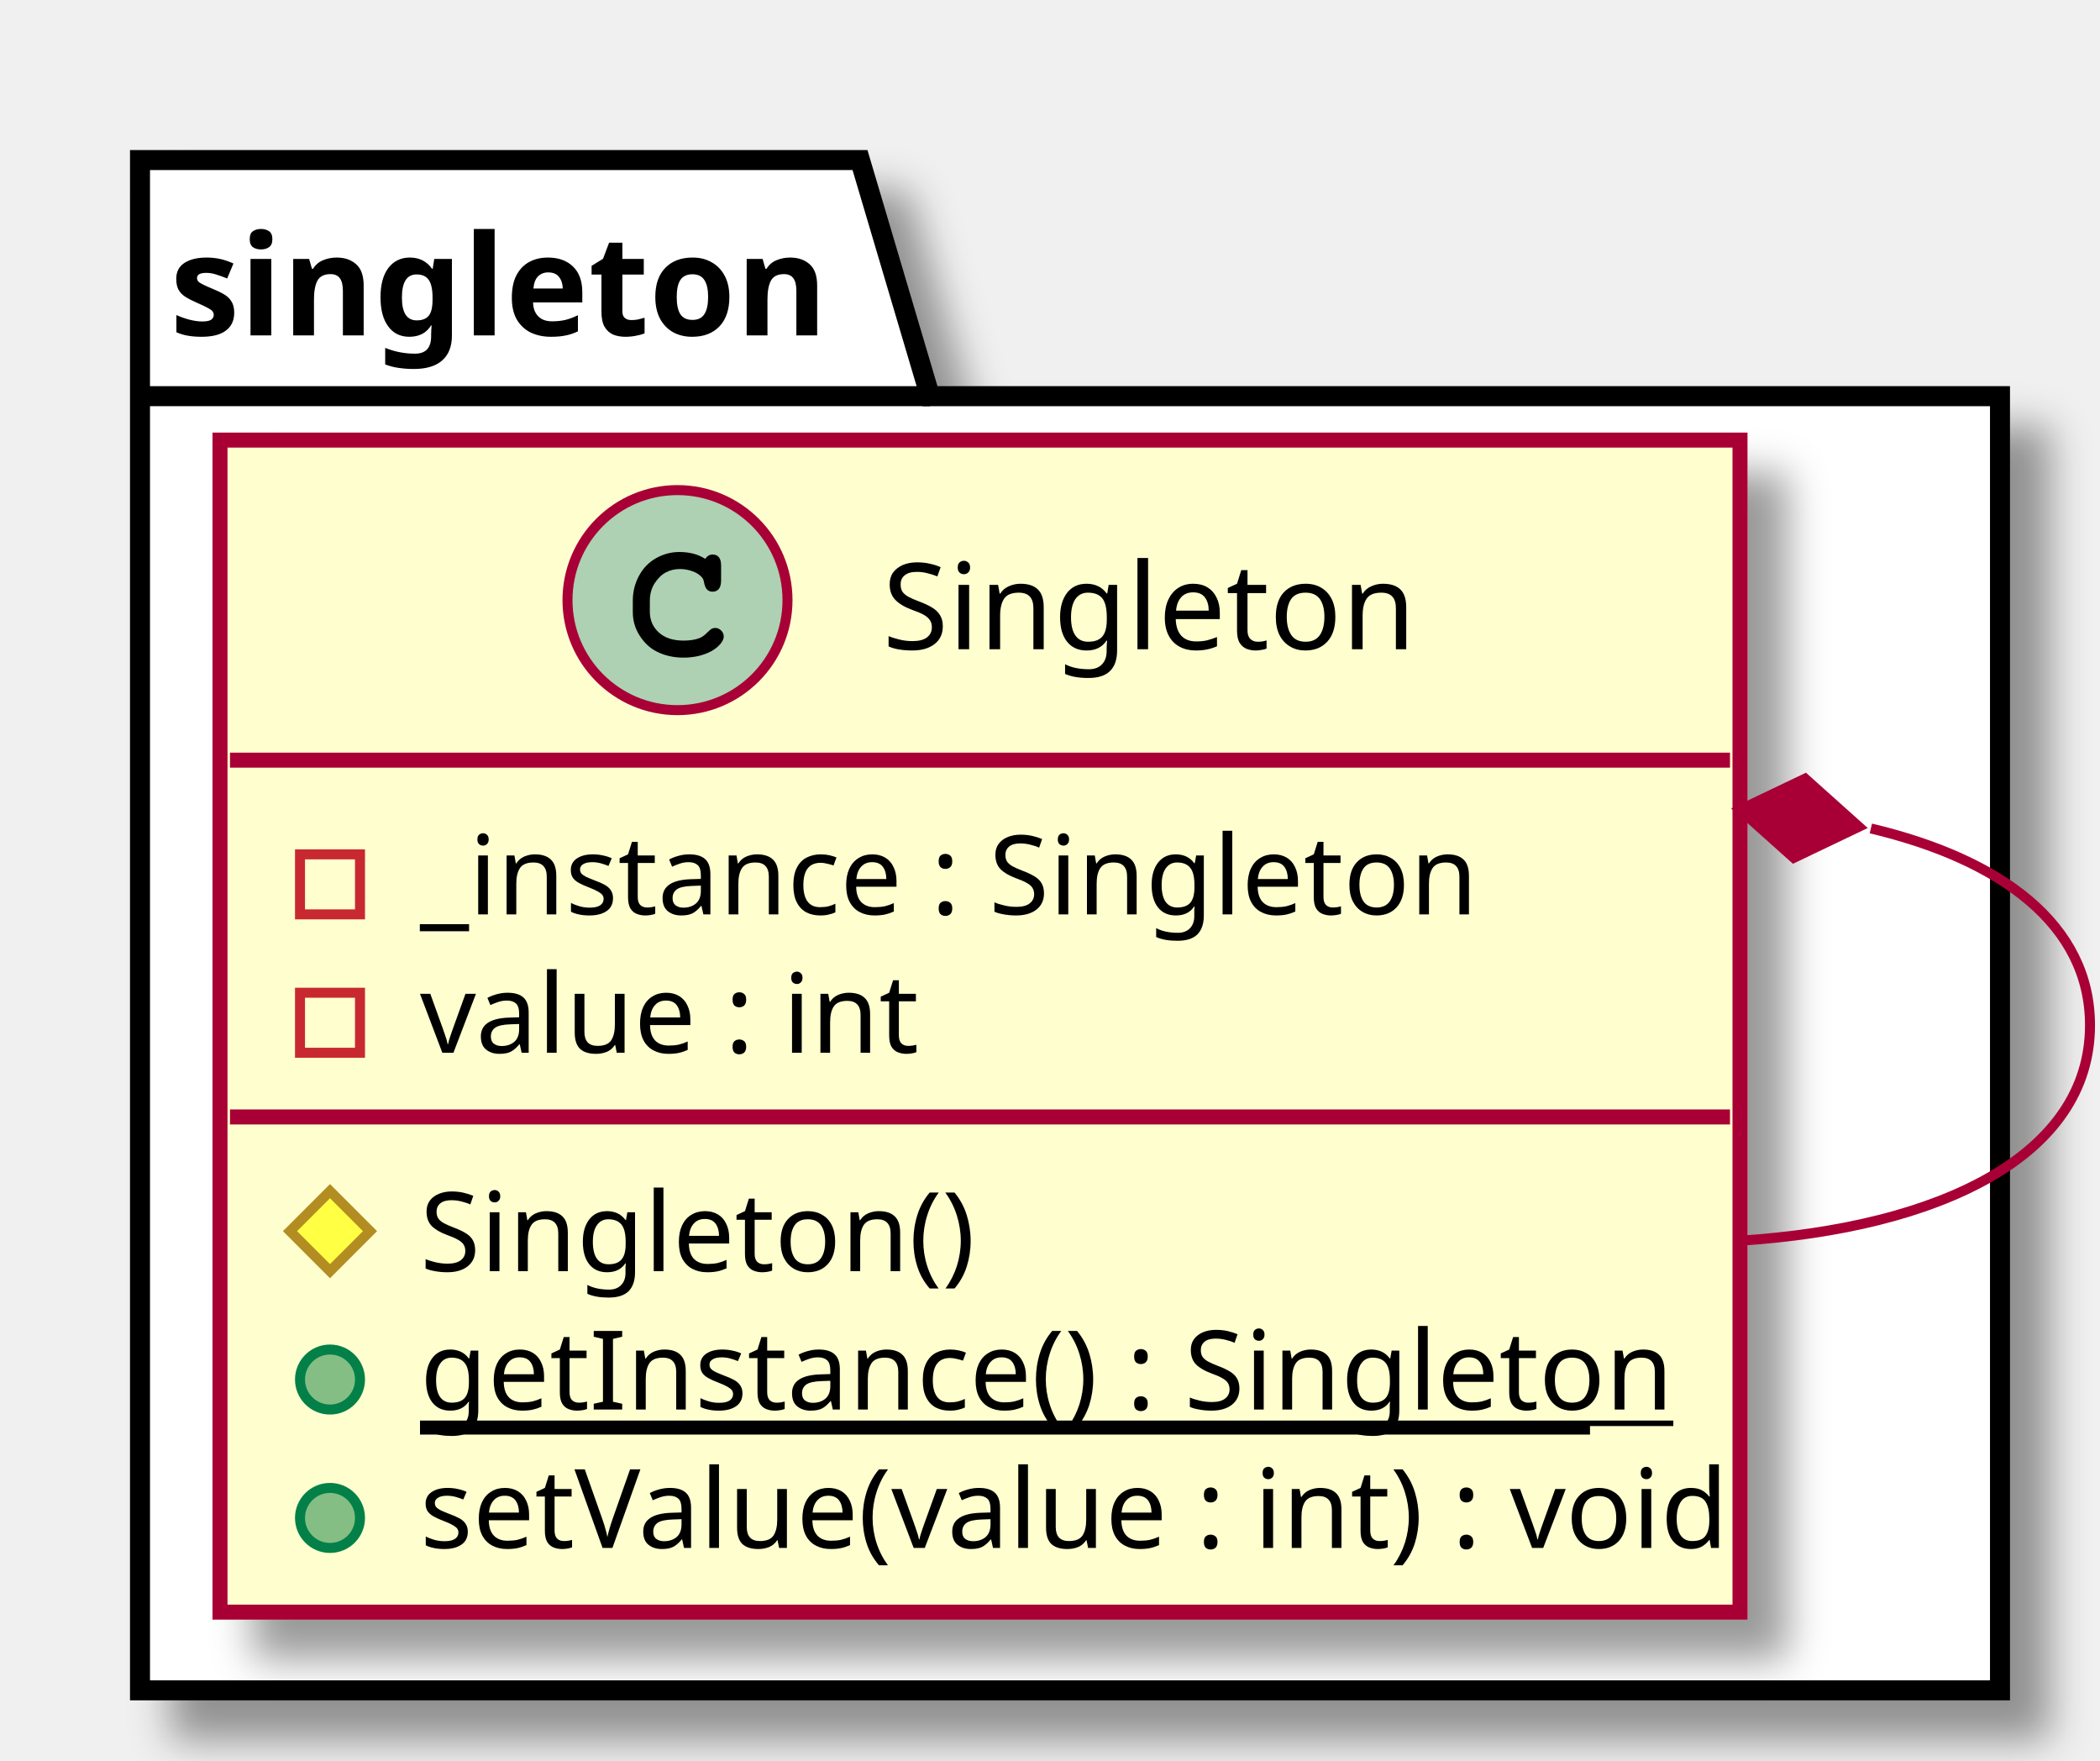
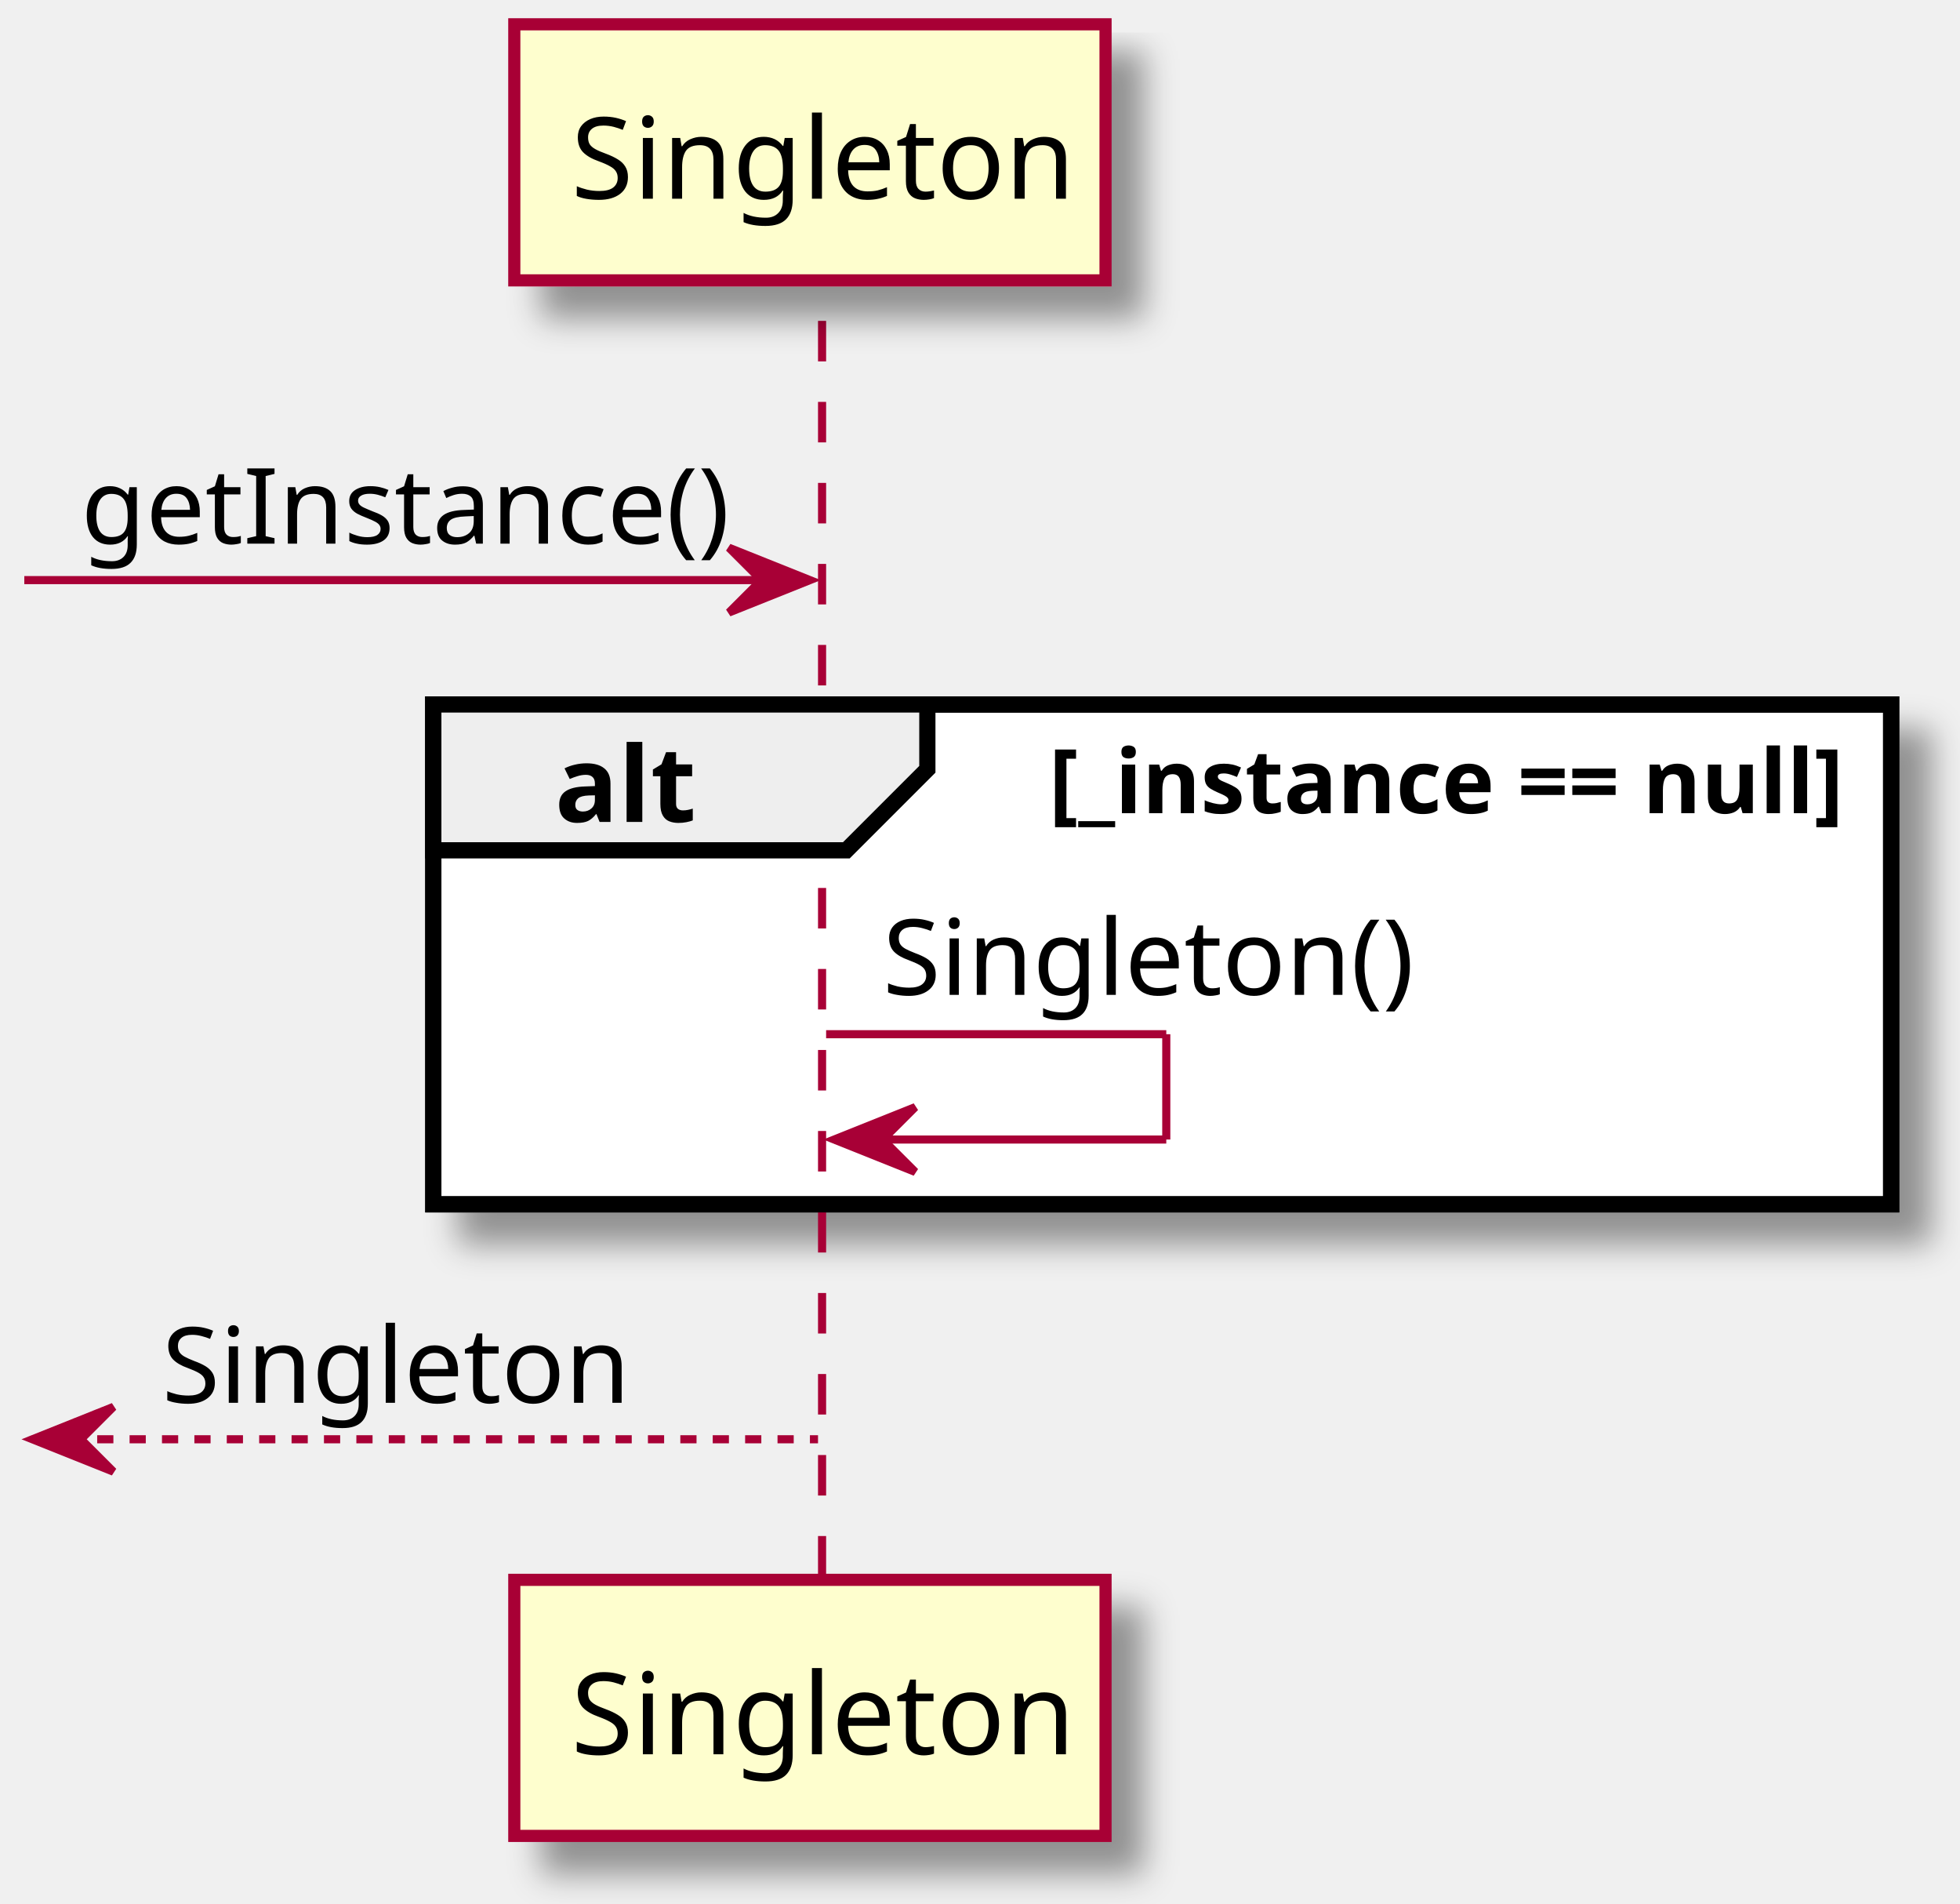
- <svg xmlns="http://www.w3.org/2000/svg" height="176pt" style="width:210px;height:176px;" version="1.1" viewBox="0 0 210 176" width="210pt">
+ <svg xmlns="http://www.w3.org/2000/svg" height="235pt" style="width:242px;height:235px;" version="1.1" viewBox="0 0 242 235" width="242pt">
  <defs>
    <filter height="300%" id="f1" width="300%" x="-1" y="-1">
      <feGaussianBlur result="blurOut" stdDeviation="2.0" />
      <feColorMatrix in="blurOut" result="blurOut2" type="matrix" values="0 0 0 0 0 0 0 0 0 0 0 0 0 0 0 0 0 0 .4 0" />
      <feOffset dx="4.0" dy="4.0" in="blurOut2" result="blurOut3" />
      <feBlend in="SourceGraphic" in2="blurOut3" mode="normal" />
    </filter>
  </defs>
  <g>
-     <polygon fill="#FFFFFF" filter="url(#f1)" points="14,16,86,16,93,39.609,200,39.609,200,169,14,169,14,16" style="stroke: #000000; stroke-width: 2.0;" />
-     <line style="stroke: #000000; stroke-width: 2.0;" x1="14" x2="93" y1="39.609" y2="39.609" />
-     <text fill="#000000" font-family="sans-serif" font-size="14" font-weight="bold" lengthAdjust="spacingAndGlyphs" textLength="66" x="17" y="33.533">singleton</text>
-     <rect fill="#FEFECE" filter="url(#f1)" height="117.18" style="stroke: #A80036; stroke-width: 1.5;" width="152" x="22" y="44" />
-     <ellipse cx="67.75" cy="60" fill="#ADD1B2" rx="11" ry="11" style="stroke: #A80036; stroke-width: 1.0;" />
-     <path d="M70.516,55.875 Q70.672,55.656 70.859,55.547 Q71.047,55.438 71.266,55.438 Q71.641,55.438 71.875,55.695 Q72.109,55.953 72.109,56.562 L72.109,58.016 Q72.109,58.625 71.875,58.891 Q71.641,59.156 71.266,59.156 Q70.922,59.156 70.719,58.953 Q70.516,58.766 70.406,58.25 Q70.359,57.891 70.172,57.703 Q69.844,57.328 69.234,57.109 Q68.625,56.891 68,56.891 Q67.234,56.891 66.602,57.219 Q65.969,57.547 65.477,58.297 Q64.984,59.047 64.984,60.078 L64.984,61.172 Q64.984,62.406 65.875,63.227 Q66.766,64.047 68.359,64.047 Q69.297,64.047 69.953,63.797 Q70.344,63.641 70.766,63.203 Q71.031,62.938 71.18,62.859 Q71.328,62.781 71.531,62.781 Q71.859,62.781 72.117,63.039 Q72.375,63.297 72.375,63.641 Q72.375,63.984 72.031,64.391 Q71.531,64.969 70.734,65.297 Q69.656,65.75 68.359,65.75 Q66.844,65.75 65.641,65.125 Q64.656,64.625 63.969,63.555 Q63.281,62.484 63.281,61.203 L63.281,60.047 Q63.281,58.719 63.898,57.57 Q64.516,56.422 65.609,55.805 Q66.703,55.188 67.938,55.188 Q68.672,55.188 69.32,55.352 Q69.969,55.516 70.516,55.875 Z " />
-     <text fill="#000000" font-family="sans-serif" font-size="12" lengthAdjust="spacingAndGlyphs" textLength="52" x="88.25" y="64.91">Singleton</text>
-     <line style="stroke: #A80036; stroke-width: 1.5;" x1="23" x2="173" y1="76" y2="76" />
-     <rect fill="none" height="6" style="stroke: #C82930; stroke-width: 1.0;" width="6" x="30" y="85.418" />
-     <text fill="#000000" font-family="sans-serif" font-size="11" lengthAdjust="spacingAndGlyphs" textLength="100" x="42" y="91.419">_instance : Singleton</text>
-     <rect fill="none" height="6" style="stroke: #C82930; stroke-width: 1.0;" width="6" x="30" y="99.254" />
-     <text fill="#000000" font-family="sans-serif" font-size="11" lengthAdjust="spacingAndGlyphs" textLength="46" x="42" y="105.255">value : int</text>
-     <line style="stroke: #A80036; stroke-width: 1.5;" x1="23" x2="173" y1="111.672" y2="111.672" />
-     <polygon fill="#FFFF44" points="33,119.09,37,123.09,33,127.09,29,123.09" style="stroke: #B38D22; stroke-width: 1.0;" />
-     <text fill="#000000" font-family="sans-serif" font-size="11" lengthAdjust="spacingAndGlyphs" textLength="52" x="42" y="127.091">Singleton()</text>
-     <ellipse cx="33" cy="137.926" fill="#84BE84" rx="3" ry="3" style="stroke: #038048; stroke-width: 1.0;" />
-     <text fill="#000000" font-family="sans-serif" font-size="11" lengthAdjust="spacingAndGlyphs" text-decoration="underline" textLength="117" x="42" y="140.927">getInstance() : Singleton</text>
-     <line style="stroke: #000000; stroke-width: 1.0;" x1="42" x2="159" y1="142.927" y2="142.927" />
-     <ellipse cx="33" cy="151.762" fill="#84BE84" rx="3" ry="3" style="stroke: #038048; stroke-width: 1.0;" />
-     <text fill="#000000" font-family="sans-serif" font-size="11" lengthAdjust="spacingAndGlyphs" textLength="126" x="42" y="154.763">setValue(value : int) : void</text>
-     <path d="M187.086,82.829 C200.17,85.925 209,92.483 209,102.5 C209,115.584 193.937,122.765 174.005,124.043 " fill="none" style="stroke: #A80036; stroke-width: 1.0;" />
-     <polygon fill="#A80036" points="174.005,80.957,179.378,85.767,185.884,82.657,180.511,77.848,174.005,80.957" style="stroke: #A80036; stroke-width: 1.0;" />
+     <rect fill="#FFFFFF" filter="url(#f1)" height="61.703" style="stroke: #000000; stroke-width: 2.0;" width="180" x="53.5" y="86.961" />
+     <line style="stroke: #A80036; stroke-width: 1.0; stroke-dasharray: 5.0,5.0;" x1="101.5" x2="101.5" y1="39.609" y2="196.016" />
+     <rect fill="#FEFECE" filter="url(#f1)" height="31.609" style="stroke: #A80036; stroke-width: 1.5;" width="73" x="63.5" y="3" />
+     <text fill="#000000" font-family="sans-serif" font-size="14" lengthAdjust="spacingAndGlyphs" textLength="59" x="70.5" y="24.533">Singleton</text>
+     <rect fill="#FEFECE" filter="url(#f1)" height="31.609" style="stroke: #A80036; stroke-width: 1.5;" width="73" x="63.5" y="195.016" />
+     <text fill="#000000" font-family="sans-serif" font-size="14" lengthAdjust="spacingAndGlyphs" textLength="59" x="70.5" y="216.549">Singleton</text>
+     <polygon fill="#A80036" points="90,67.609,100,71.609,90,75.609,94,71.609" style="stroke: #A80036; stroke-width: 1.0;" />
+     <line style="stroke: #A80036; stroke-width: 1.0;" x1="3" x2="96" y1="71.609" y2="71.609" />
+     <text fill="#000000" font-family="sans-serif" font-size="13" lengthAdjust="spacingAndGlyphs" textLength="75" x="10" y="67.105">getInstance()</text>
+     <rect fill="none" height="61.703" style="stroke: #000000; stroke-width: 2.0;" width="180" x="53.5" y="86.961" />
+     <polygon fill="#EEEEEE" points="53.5,86.961,114.5,86.961,114.5,94.961,104.5,104.961,53.5,104.961,53.5,86.961" style="stroke: #000000; stroke-width: 2.0;" />
+     <text fill="#000000" font-family="sans-serif" font-size="13" font-weight="bold" lengthAdjust="spacingAndGlyphs" textLength="16" x="68.5" y="101.456">alt</text>
+     <text fill="#000000" font-family="sans-serif" font-size="11" font-weight="bold" lengthAdjust="spacingAndGlyphs" textLength="99" x="129.5" y="100.38">[_instance == null]</text>
+     <line style="stroke: #A80036; stroke-width: 1.0;" x1="102" x2="144" y1="127.664" y2="127.664" />
+     <line style="stroke: #A80036; stroke-width: 1.0;" x1="144" x2="144" y1="127.664" y2="140.664" />
+     <line style="stroke: #A80036; stroke-width: 1.0;" x1="103" x2="144" y1="140.664" y2="140.664" />
+     <polygon fill="#A80036" points="113,136.664,103,140.664,113,144.664,109,140.664" style="stroke: #A80036; stroke-width: 1.0;" />
+     <text fill="#000000" font-family="sans-serif" font-size="13" lengthAdjust="spacingAndGlyphs" textLength="62" x="109" y="122.808">Singleton()</text>
+     <polygon fill="#A80036" points="14,173.664,4,177.664,14,181.664,10,177.664" style="stroke: #A80036; stroke-width: 1.0;" />
+     <line style="stroke: #A80036; stroke-width: 1.0; stroke-dasharray: 2.0,2.0;" x1="8" x2="101" y1="177.664" y2="177.664" />
+     <text fill="#000000" font-family="sans-serif" font-size="13" lengthAdjust="spacingAndGlyphs" textLength="54" x="20" y="173.159">Singleton</text>
  </g>
</svg>
